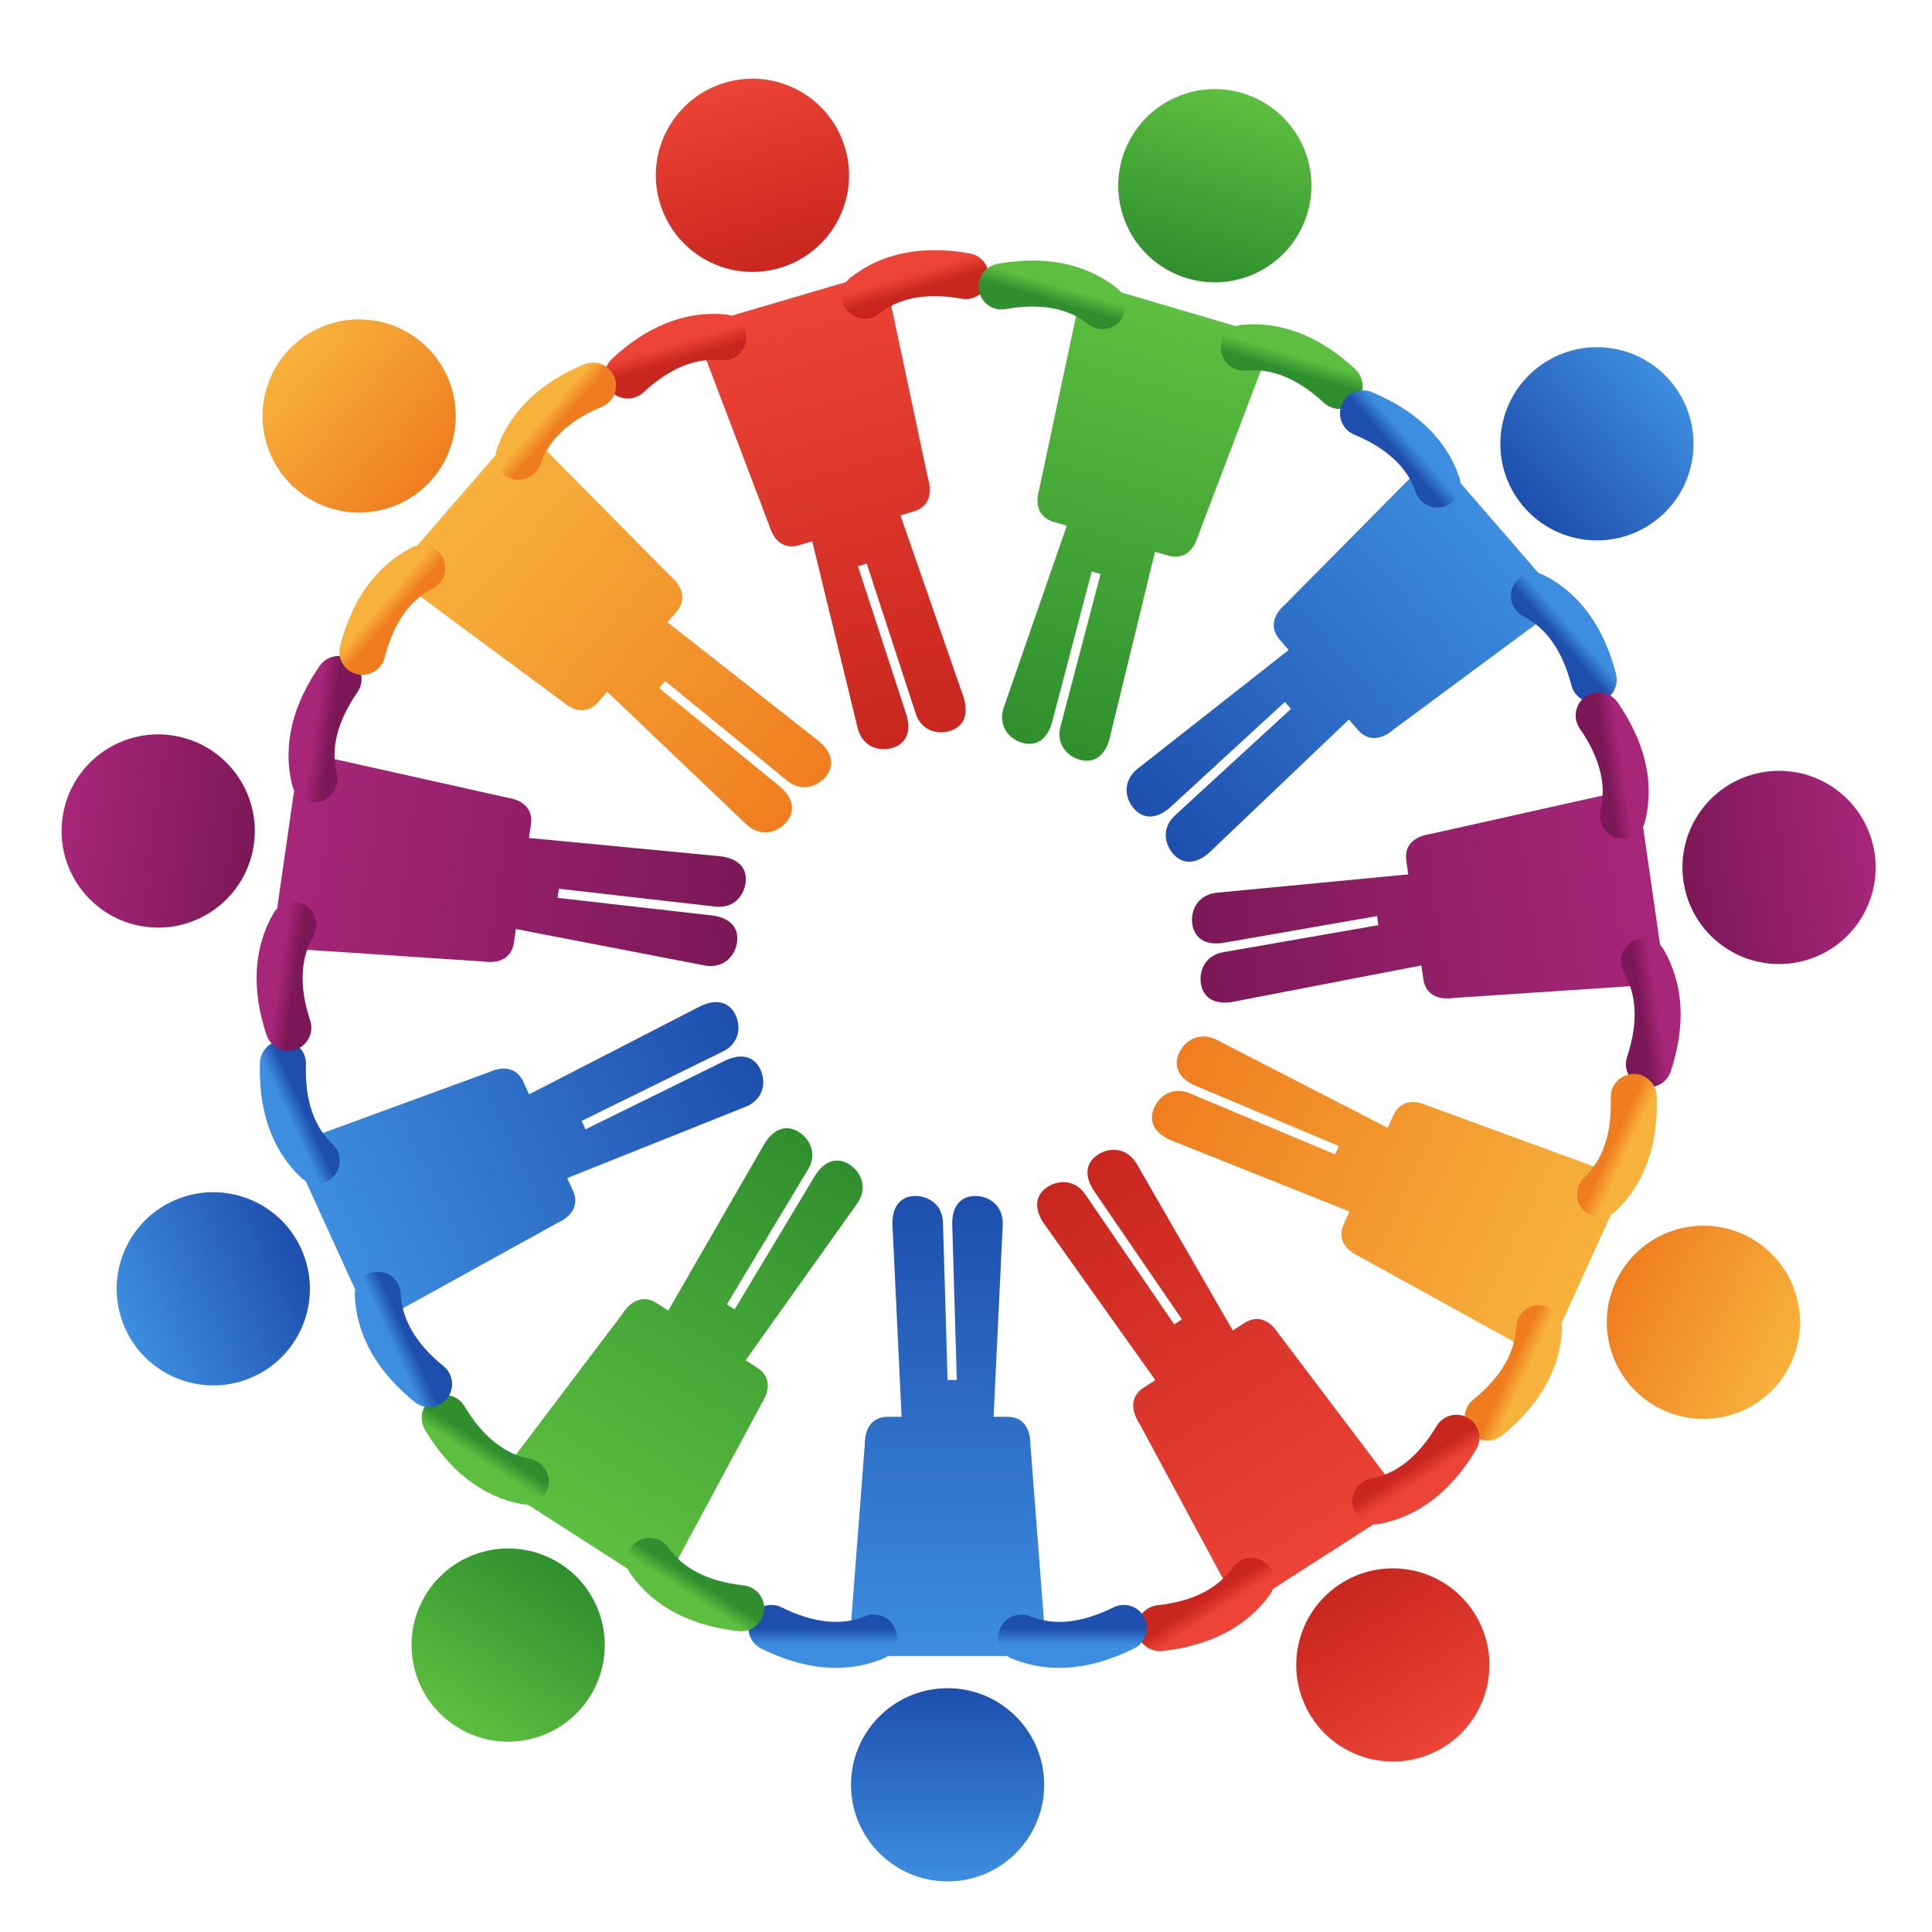
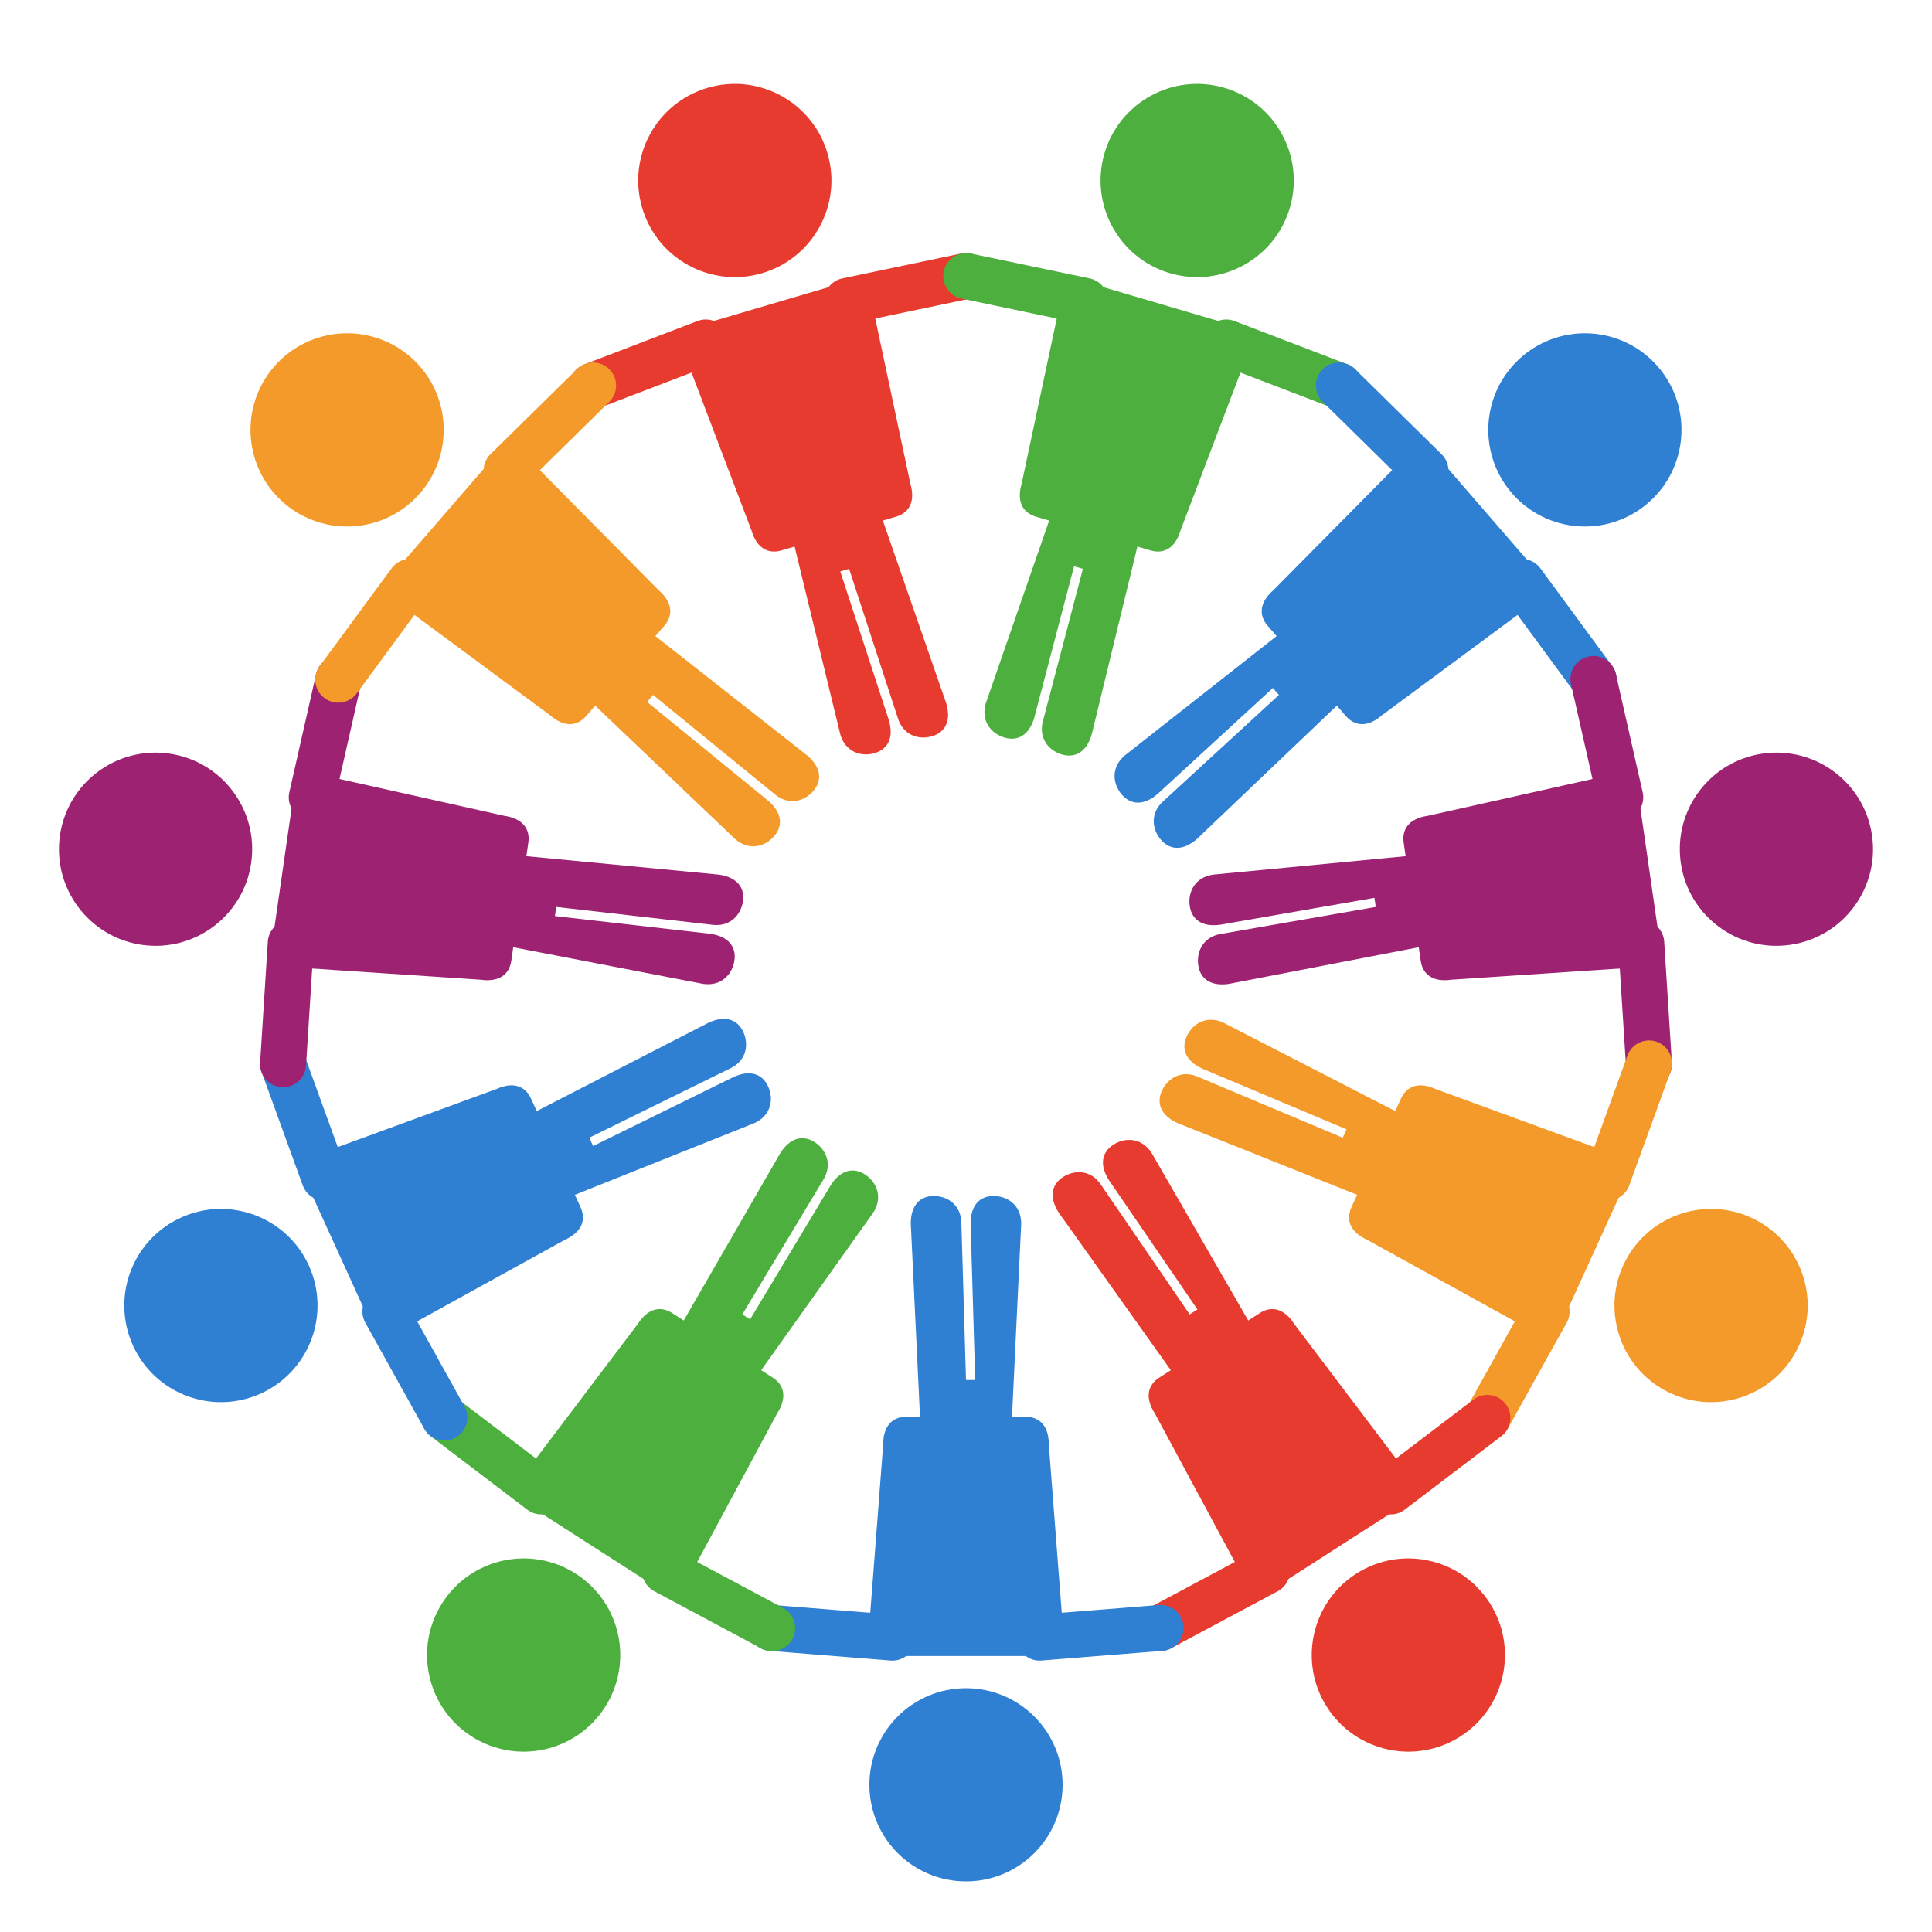
<svg xmlns="http://www.w3.org/2000/svg" viewBox="0 0 420 420">
-   <defs>
-     <linearGradient id="gcouleur0" x1="0" y1="0" x2="0" y2="1">
-       <stop offset="0" stop-color="#ec4436" />
-       <stop offset="1" stop-color="#c8261f" />
-     </linearGradient>
-     <linearGradient id="gcouleur1" x1="0" y1="0" x2="0" y2="1">
-       <stop offset="0" stop-color="#5cbf3f" />
-       <stop offset="1" stop-color="#2f8f2e" />
-     </linearGradient>
-     <linearGradient id="gcouleur2" x1="0" y1="0" x2="0" y2="1">
-       <stop offset="0" stop-color="#3d8ee0" />
-       <stop offset="1" stop-color="#1e4fae" />
-     </linearGradient>
-     <linearGradient id="gcouleur3" x1="0" y1="0" x2="0" y2="1">
-       <stop offset="0" stop-color="#a8267a" />
-       <stop offset="1" stop-color="#7c1857" />
-     </linearGradient>
-     <linearGradient id="gcouleur4" x1="0" y1="0" x2="0" y2="1">
-       <stop offset="0" stop-color="#f7b23b" />
-       <stop offset="1" stop-color="#ef7d1f" />
-     </linearGradient>
-     <linearGradient id="gcouleur5" x1="0" y1="0" x2="0" y2="1">
-       <stop offset="0" stop-color="#ec4436" />
-       <stop offset="1" stop-color="#c8261f" />
-     </linearGradient>
-     <linearGradient id="gcouleur6" x1="0" y1="0" x2="0" y2="1">
-       <stop offset="0" stop-color="#3d8ee0" />
-       <stop offset="1" stop-color="#1e4fae" />
-     </linearGradient>
-     <linearGradient id="gcouleur7" x1="0" y1="0" x2="0" y2="1">
-       <stop offset="0" stop-color="#5cbf3f" />
-       <stop offset="1" stop-color="#2f8f2e" />
-     </linearGradient>
-     <linearGradient id="gcouleur8" x1="0" y1="0" x2="0" y2="1">
-       <stop offset="0" stop-color="#3d8ee0" />
-       <stop offset="1" stop-color="#1e4fae" />
-     </linearGradient>
-     <linearGradient id="gcouleur9" x1="0" y1="0" x2="0" y2="1">
-       <stop offset="0" stop-color="#a8267a" />
-       <stop offset="1" stop-color="#7c1857" />
-     </linearGradient>
-     <linearGradient id="gcouleur10" x1="0" y1="0" x2="0" y2="1">
-       <stop offset="0" stop-color="#f7b23b" />
-       <stop offset="1" stop-color="#ef7d1f" />
-     </linearGradient>
-   </defs>
+   <defs />
  <g transform="translate(210 210)">
    <g transform="rotate(-16.4)">
-       <circle cx="4" cy="-178" r="21" fill="url(#gcouleur0)" />
-       <path d="M -12 -150 C -15 -150 -17 -147 -17 -143 L -14 -104 C -14 -100 -12 -98 -9 -98 L -6 -98 L -8 -56 C -8 -52 -5 -50 -2 -50 C 1 -50 3 -52 3 -56 L 2 -90 L 4 -90 L 5 -56 C 5 -52 8 -50 11 -50 C 14 -50 16 -52 16 -56 L 14 -98 L 17 -98 C 20 -98 22 -100 22 -104 L 25 -143 C 25 -147 23 -150 20 -150 Z" fill="url(#gcouleur0)" />
-       <path d="M 20 -146 Q 30 -150 42.3 -143.9" fill="none" stroke="url(#gcouleur0)" stroke-width="10" stroke-linecap="round" />
-       <path d="M -12 -146 Q -22 -150 -34.3 -143.9" fill="none" stroke="url(#gcouleur0)" stroke-width="10" stroke-linecap="round" />
+       <circle cx="0" cy="-178" r="21" fill="#e63b2e" />
+       <path transform="translate(-4 0)" d="M -12 -150 C -15 -150 -17 -147 -17 -143 L -14 -104 C -14 -100 -12 -98 -9 -98 L -6 -98 L -8 -56 C -8 -52 -5 -50 -2 -50 C 1 -50 3 -52 3 -56 L 2 -90 L 4 -90 L 5 -56 C 5 -52 8 -50 11 -50 C 14 -50 16 -52 16 -56 L 14 -98 L 17 -98 C 20 -98 22 -100 22 -104 L 25 -143 C 25 -147 23 -150 20 -150 Z" fill="#e63b2e" />
+       <path d="M 16 -146 L 42.3 -143.9" fill="none" stroke="#e63b2e" stroke-width="10" stroke-linecap="round" />
+       <path d="M -16 -146 L -42.3 -143.9" fill="none" stroke="#e63b2e" stroke-width="10" stroke-linecap="round" />
    </g>
    <g transform="rotate(16.4)">
-       <circle cx="4" cy="-178" r="21" fill="url(#gcouleur1)" />
-       <path d="M -12 -150 C -15 -150 -17 -147 -17 -143 L -14 -104 C -14 -100 -12 -98 -9 -98 L -6 -98 L -8 -56 C -8 -52 -5 -50 -2 -50 C 1 -50 3 -52 3 -56 L 2 -90 L 4 -90 L 5 -56 C 5 -52 8 -50 11 -50 C 14 -50 16 -52 16 -56 L 14 -98 L 17 -98 C 20 -98 22 -100 22 -104 L 25 -143 C 25 -147 23 -150 20 -150 Z" fill="url(#gcouleur1)" />
-       <path d="M 20 -146 Q 30 -150 42.3 -143.9" fill="none" stroke="url(#gcouleur1)" stroke-width="10" stroke-linecap="round" />
-       <path d="M -12 -146 Q -22 -150 -34.3 -143.9" fill="none" stroke="url(#gcouleur1)" stroke-width="10" stroke-linecap="round" />
+       <circle cx="0" cy="-178" r="21" fill="#4caf3e" />
+       <path transform="translate(-4 0)" d="M -12 -150 C -15 -150 -17 -147 -17 -143 L -14 -104 C -14 -100 -12 -98 -9 -98 L -6 -98 L -8 -56 C -8 -52 -5 -50 -2 -50 C 1 -50 3 -52 3 -56 L 2 -90 L 4 -90 L 5 -56 C 5 -52 8 -50 11 -50 C 14 -50 16 -52 16 -56 L 14 -98 L 17 -98 C 20 -98 22 -100 22 -104 L 25 -143 C 25 -147 23 -150 20 -150 Z" fill="#4caf3e" />
+       <path d="M 16 -146 L 42.3 -143.9" fill="none" stroke="#4caf3e" stroke-width="10" stroke-linecap="round" />
+       <path d="M -16 -146 L -42.3 -143.9" fill="none" stroke="#4caf3e" stroke-width="10" stroke-linecap="round" />
    </g>
    <g transform="rotate(49.1)">
-       <circle cx="4" cy="-178" r="21" fill="url(#gcouleur2)" />
-       <path d="M -12 -150 C -15 -150 -17 -147 -17 -143 L -14 -104 C -14 -100 -12 -98 -9 -98 L -6 -98 L -8 -56 C -8 -52 -5 -50 -2 -50 C 1 -50 3 -52 3 -56 L 2 -90 L 4 -90 L 5 -56 C 5 -52 8 -50 11 -50 C 14 -50 16 -52 16 -56 L 14 -98 L 17 -98 C 20 -98 22 -100 22 -104 L 25 -143 C 25 -147 23 -150 20 -150 Z" fill="url(#gcouleur2)" />
-       <path d="M 20 -146 Q 30 -150 42.3 -143.9" fill="none" stroke="url(#gcouleur2)" stroke-width="10" stroke-linecap="round" />
-       <path d="M -12 -146 Q -22 -150 -34.3 -143.9" fill="none" stroke="url(#gcouleur2)" stroke-width="10" stroke-linecap="round" />
+       <circle cx="0" cy="-178" r="21" fill="#2f7fd3" />
+       <path transform="translate(-4 0)" d="M -12 -150 C -15 -150 -17 -147 -17 -143 L -14 -104 C -14 -100 -12 -98 -9 -98 L -6 -98 L -8 -56 C -8 -52 -5 -50 -2 -50 C 1 -50 3 -52 3 -56 L 2 -90 L 4 -90 L 5 -56 C 5 -52 8 -50 11 -50 C 14 -50 16 -52 16 -56 L 14 -98 L 17 -98 C 20 -98 22 -100 22 -104 L 25 -143 C 25 -147 23 -150 20 -150 Z" fill="#2f7fd3" />
+       <path d="M 16 -146 L 42.3 -143.9" fill="none" stroke="#2f7fd3" stroke-width="10" stroke-linecap="round" />
+       <path d="M -16 -146 L -42.3 -143.9" fill="none" stroke="#2f7fd3" stroke-width="10" stroke-linecap="round" />
    </g>
    <g transform="rotate(81.8)">
-       <circle cx="4" cy="-178" r="21" fill="url(#gcouleur3)" />
-       <path d="M -12 -150 C -15 -150 -17 -147 -17 -143 L -14 -104 C -14 -100 -12 -98 -9 -98 L -6 -98 L -8 -56 C -8 -52 -5 -50 -2 -50 C 1 -50 3 -52 3 -56 L 2 -90 L 4 -90 L 5 -56 C 5 -52 8 -50 11 -50 C 14 -50 16 -52 16 -56 L 14 -98 L 17 -98 C 20 -98 22 -100 22 -104 L 25 -143 C 25 -147 23 -150 20 -150 Z" fill="url(#gcouleur3)" />
-       <path d="M 20 -146 Q 30 -150 42.3 -143.9" fill="none" stroke="url(#gcouleur3)" stroke-width="10" stroke-linecap="round" />
-       <path d="M -12 -146 Q -22 -150 -34.3 -143.9" fill="none" stroke="url(#gcouleur3)" stroke-width="10" stroke-linecap="round" />
+       <circle cx="0" cy="-178" r="21" fill="#9e2272" />
+       <path transform="translate(-4 0)" d="M -12 -150 C -15 -150 -17 -147 -17 -143 L -14 -104 C -14 -100 -12 -98 -9 -98 L -6 -98 L -8 -56 C -8 -52 -5 -50 -2 -50 C 1 -50 3 -52 3 -56 L 2 -90 L 4 -90 L 5 -56 C 5 -52 8 -50 11 -50 C 14 -50 16 -52 16 -56 L 14 -98 L 17 -98 C 20 -98 22 -100 22 -104 L 25 -143 C 25 -147 23 -150 20 -150 Z" fill="#9e2272" />
+       <path d="M 16 -146 L 42.3 -143.9" fill="none" stroke="#9e2272" stroke-width="10" stroke-linecap="round" />
+       <path d="M -16 -146 L -42.3 -143.9" fill="none" stroke="#9e2272" stroke-width="10" stroke-linecap="round" />
    </g>
    <g transform="rotate(114.5)">
-       <circle cx="4" cy="-178" r="21" fill="url(#gcouleur4)" />
-       <path d="M -12 -150 C -15 -150 -17 -147 -17 -143 L -14 -104 C -14 -100 -12 -98 -9 -98 L -6 -98 L -8 -56 C -8 -52 -5 -50 -2 -50 C 1 -50 3 -52 3 -56 L 2 -90 L 4 -90 L 5 -56 C 5 -52 8 -50 11 -50 C 14 -50 16 -52 16 -56 L 14 -98 L 17 -98 C 20 -98 22 -100 22 -104 L 25 -143 C 25 -147 23 -150 20 -150 Z" fill="url(#gcouleur4)" />
-       <path d="M 20 -146 Q 30 -150 42.3 -143.9" fill="none" stroke="url(#gcouleur4)" stroke-width="10" stroke-linecap="round" />
-       <path d="M -12 -146 Q -22 -150 -34.3 -143.9" fill="none" stroke="url(#gcouleur4)" stroke-width="10" stroke-linecap="round" />
+       <circle cx="0" cy="-178" r="21" fill="#f39a2b" />
+       <path transform="translate(-4 0)" d="M -12 -150 C -15 -150 -17 -147 -17 -143 L -14 -104 C -14 -100 -12 -98 -9 -98 L -6 -98 L -8 -56 C -8 -52 -5 -50 -2 -50 C 1 -50 3 -52 3 -56 L 2 -90 L 4 -90 L 5 -56 C 5 -52 8 -50 11 -50 C 14 -50 16 -52 16 -56 L 14 -98 L 17 -98 C 20 -98 22 -100 22 -104 L 25 -143 C 25 -147 23 -150 20 -150 Z" fill="#f39a2b" />
+       <path d="M 16 -146 L 42.3 -143.9" fill="none" stroke="#f39a2b" stroke-width="10" stroke-linecap="round" />
+       <path d="M -16 -146 L -42.3 -143.9" fill="none" stroke="#f39a2b" stroke-width="10" stroke-linecap="round" />
    </g>
    <g transform="rotate(147.3)">
-       <circle cx="4" cy="-178" r="21" fill="url(#gcouleur5)" />
-       <path d="M -12 -150 C -15 -150 -17 -147 -17 -143 L -14 -104 C -14 -100 -12 -98 -9 -98 L -6 -98 L -8 -56 C -8 -52 -5 -50 -2 -50 C 1 -50 3 -52 3 -56 L 2 -90 L 4 -90 L 5 -56 C 5 -52 8 -50 11 -50 C 14 -50 16 -52 16 -56 L 14 -98 L 17 -98 C 20 -98 22 -100 22 -104 L 25 -143 C 25 -147 23 -150 20 -150 Z" fill="url(#gcouleur5)" />
-       <path d="M 20 -146 Q 30 -150 42.3 -143.9" fill="none" stroke="url(#gcouleur5)" stroke-width="10" stroke-linecap="round" />
-       <path d="M -12 -146 Q -22 -150 -34.3 -143.9" fill="none" stroke="url(#gcouleur5)" stroke-width="10" stroke-linecap="round" />
+       <circle cx="0" cy="-178" r="21" fill="#e63b2e" />
+       <path transform="translate(-4 0)" d="M -12 -150 C -15 -150 -17 -147 -17 -143 L -14 -104 C -14 -100 -12 -98 -9 -98 L -6 -98 L -8 -56 C -8 -52 -5 -50 -2 -50 C 1 -50 3 -52 3 -56 L 2 -90 L 4 -90 L 5 -56 C 5 -52 8 -50 11 -50 C 14 -50 16 -52 16 -56 L 14 -98 L 17 -98 C 20 -98 22 -100 22 -104 L 25 -143 C 25 -147 23 -150 20 -150 Z" fill="#e63b2e" />
+       <path d="M 16 -146 L 42.3 -143.9" fill="none" stroke="#e63b2e" stroke-width="10" stroke-linecap="round" />
+       <path d="M -16 -146 L -42.3 -143.9" fill="none" stroke="#e63b2e" stroke-width="10" stroke-linecap="round" />
    </g>
    <g transform="rotate(180.0)">
-       <circle cx="4" cy="-178" r="21" fill="url(#gcouleur6)" />
-       <path d="M -12 -150 C -15 -150 -17 -147 -17 -143 L -14 -104 C -14 -100 -12 -98 -9 -98 L -6 -98 L -8 -56 C -8 -52 -5 -50 -2 -50 C 1 -50 3 -52 3 -56 L 2 -90 L 4 -90 L 5 -56 C 5 -52 8 -50 11 -50 C 14 -50 16 -52 16 -56 L 14 -98 L 17 -98 C 20 -98 22 -100 22 -104 L 25 -143 C 25 -147 23 -150 20 -150 Z" fill="url(#gcouleur6)" />
-       <path d="M 20 -146 Q 30 -150 42.3 -143.9" fill="none" stroke="url(#gcouleur6)" stroke-width="10" stroke-linecap="round" />
-       <path d="M -12 -146 Q -22 -150 -34.3 -143.9" fill="none" stroke="url(#gcouleur6)" stroke-width="10" stroke-linecap="round" />
+       <circle cx="0" cy="-178" r="21" fill="#2f7fd3" />
+       <path transform="translate(-4 0)" d="M -12 -150 C -15 -150 -17 -147 -17 -143 L -14 -104 C -14 -100 -12 -98 -9 -98 L -6 -98 L -8 -56 C -8 -52 -5 -50 -2 -50 C 1 -50 3 -52 3 -56 L 2 -90 L 4 -90 L 5 -56 C 5 -52 8 -50 11 -50 C 14 -50 16 -52 16 -56 L 14 -98 L 17 -98 C 20 -98 22 -100 22 -104 L 25 -143 C 25 -147 23 -150 20 -150 Z" fill="#2f7fd3" />
+       <path d="M 16 -146 L 42.3 -143.9" fill="none" stroke="#2f7fd3" stroke-width="10" stroke-linecap="round" />
+       <path d="M -16 -146 L -42.3 -143.9" fill="none" stroke="#2f7fd3" stroke-width="10" stroke-linecap="round" />
    </g>
    <g transform="rotate(212.7)">
-       <circle cx="4" cy="-178" r="21" fill="url(#gcouleur7)" />
-       <path d="M -12 -150 C -15 -150 -17 -147 -17 -143 L -14 -104 C -14 -100 -12 -98 -9 -98 L -6 -98 L -8 -56 C -8 -52 -5 -50 -2 -50 C 1 -50 3 -52 3 -56 L 2 -90 L 4 -90 L 5 -56 C 5 -52 8 -50 11 -50 C 14 -50 16 -52 16 -56 L 14 -98 L 17 -98 C 20 -98 22 -100 22 -104 L 25 -143 C 25 -147 23 -150 20 -150 Z" fill="url(#gcouleur7)" />
-       <path d="M 20 -146 Q 30 -150 42.3 -143.9" fill="none" stroke="url(#gcouleur7)" stroke-width="10" stroke-linecap="round" />
-       <path d="M -12 -146 Q -22 -150 -34.3 -143.9" fill="none" stroke="url(#gcouleur7)" stroke-width="10" stroke-linecap="round" />
+       <circle cx="0" cy="-178" r="21" fill="#4caf3e" />
+       <path transform="translate(-4 0)" d="M -12 -150 C -15 -150 -17 -147 -17 -143 L -14 -104 C -14 -100 -12 -98 -9 -98 L -6 -98 L -8 -56 C -8 -52 -5 -50 -2 -50 C 1 -50 3 -52 3 -56 L 2 -90 L 4 -90 L 5 -56 C 5 -52 8 -50 11 -50 C 14 -50 16 -52 16 -56 L 14 -98 L 17 -98 C 20 -98 22 -100 22 -104 L 25 -143 C 25 -147 23 -150 20 -150 Z" fill="#4caf3e" />
+       <path d="M 16 -146 L 42.3 -143.9" fill="none" stroke="#4caf3e" stroke-width="10" stroke-linecap="round" />
+       <path d="M -16 -146 L -42.3 -143.9" fill="none" stroke="#4caf3e" stroke-width="10" stroke-linecap="round" />
    </g>
    <g transform="rotate(245.5)">
-       <circle cx="4" cy="-178" r="21" fill="url(#gcouleur8)" />
-       <path d="M -12 -150 C -15 -150 -17 -147 -17 -143 L -14 -104 C -14 -100 -12 -98 -9 -98 L -6 -98 L -8 -56 C -8 -52 -5 -50 -2 -50 C 1 -50 3 -52 3 -56 L 2 -90 L 4 -90 L 5 -56 C 5 -52 8 -50 11 -50 C 14 -50 16 -52 16 -56 L 14 -98 L 17 -98 C 20 -98 22 -100 22 -104 L 25 -143 C 25 -147 23 -150 20 -150 Z" fill="url(#gcouleur8)" />
-       <path d="M 20 -146 Q 30 -150 42.3 -143.9" fill="none" stroke="url(#gcouleur8)" stroke-width="10" stroke-linecap="round" />
-       <path d="M -12 -146 Q -22 -150 -34.3 -143.9" fill="none" stroke="url(#gcouleur8)" stroke-width="10" stroke-linecap="round" />
+       <circle cx="0" cy="-178" r="21" fill="#2f7fd3" />
+       <path transform="translate(-4 0)" d="M -12 -150 C -15 -150 -17 -147 -17 -143 L -14 -104 C -14 -100 -12 -98 -9 -98 L -6 -98 L -8 -56 C -8 -52 -5 -50 -2 -50 C 1 -50 3 -52 3 -56 L 2 -90 L 4 -90 L 5 -56 C 5 -52 8 -50 11 -50 C 14 -50 16 -52 16 -56 L 14 -98 L 17 -98 C 20 -98 22 -100 22 -104 L 25 -143 C 25 -147 23 -150 20 -150 Z" fill="#2f7fd3" />
+       <path d="M 16 -146 L 42.3 -143.9" fill="none" stroke="#2f7fd3" stroke-width="10" stroke-linecap="round" />
+       <path d="M -16 -146 L -42.3 -143.9" fill="none" stroke="#2f7fd3" stroke-width="10" stroke-linecap="round" />
    </g>
    <g transform="rotate(278.2)">
-       <circle cx="4" cy="-178" r="21" fill="url(#gcouleur9)" />
-       <path d="M -12 -150 C -15 -150 -17 -147 -17 -143 L -14 -104 C -14 -100 -12 -98 -9 -98 L -6 -98 L -8 -56 C -8 -52 -5 -50 -2 -50 C 1 -50 3 -52 3 -56 L 2 -90 L 4 -90 L 5 -56 C 5 -52 8 -50 11 -50 C 14 -50 16 -52 16 -56 L 14 -98 L 17 -98 C 20 -98 22 -100 22 -104 L 25 -143 C 25 -147 23 -150 20 -150 Z" fill="url(#gcouleur9)" />
-       <path d="M 20 -146 Q 30 -150 42.3 -143.9" fill="none" stroke="url(#gcouleur9)" stroke-width="10" stroke-linecap="round" />
-       <path d="M -12 -146 Q -22 -150 -34.3 -143.9" fill="none" stroke="url(#gcouleur9)" stroke-width="10" stroke-linecap="round" />
+       <circle cx="0" cy="-178" r="21" fill="#9e2272" />
+       <path transform="translate(-4 0)" d="M -12 -150 C -15 -150 -17 -147 -17 -143 L -14 -104 C -14 -100 -12 -98 -9 -98 L -6 -98 L -8 -56 C -8 -52 -5 -50 -2 -50 C 1 -50 3 -52 3 -56 L 2 -90 L 4 -90 L 5 -56 C 5 -52 8 -50 11 -50 C 14 -50 16 -52 16 -56 L 14 -98 L 17 -98 C 20 -98 22 -100 22 -104 L 25 -143 C 25 -147 23 -150 20 -150 Z" fill="#9e2272" />
+       <path d="M 16 -146 L 42.3 -143.9" fill="none" stroke="#9e2272" stroke-width="10" stroke-linecap="round" />
+       <path d="M -16 -146 L -42.3 -143.9" fill="none" stroke="#9e2272" stroke-width="10" stroke-linecap="round" />
    </g>
    <g transform="rotate(310.9)">
-       <circle cx="4" cy="-178" r="21" fill="url(#gcouleur10)" />
-       <path d="M -12 -150 C -15 -150 -17 -147 -17 -143 L -14 -104 C -14 -100 -12 -98 -9 -98 L -6 -98 L -8 -56 C -8 -52 -5 -50 -2 -50 C 1 -50 3 -52 3 -56 L 2 -90 L 4 -90 L 5 -56 C 5 -52 8 -50 11 -50 C 14 -50 16 -52 16 -56 L 14 -98 L 17 -98 C 20 -98 22 -100 22 -104 L 25 -143 C 25 -147 23 -150 20 -150 Z" fill="url(#gcouleur10)" />
-       <path d="M 20 -146 Q 30 -150 42.3 -143.9" fill="none" stroke="url(#gcouleur10)" stroke-width="10" stroke-linecap="round" />
-       <path d="M -12 -146 Q -22 -150 -34.3 -143.9" fill="none" stroke="url(#gcouleur10)" stroke-width="10" stroke-linecap="round" />
+       <circle cx="0" cy="-178" r="21" fill="#f39a2b" />
+       <path transform="translate(-4 0)" d="M -12 -150 C -15 -150 -17 -147 -17 -143 L -14 -104 C -14 -100 -12 -98 -9 -98 L -6 -98 L -8 -56 C -8 -52 -5 -50 -2 -50 C 1 -50 3 -52 3 -56 L 2 -90 L 4 -90 L 5 -56 C 5 -52 8 -50 11 -50 C 14 -50 16 -52 16 -56 L 14 -98 L 17 -98 C 20 -98 22 -100 22 -104 L 25 -143 C 25 -147 23 -150 20 -150 Z" fill="#f39a2b" />
+       <path d="M 16 -146 L 42.3 -143.9" fill="none" stroke="#f39a2b" stroke-width="10" stroke-linecap="round" />
+       <path d="M -16 -146 L -42.3 -143.9" fill="none" stroke="#f39a2b" stroke-width="10" stroke-linecap="round" />
    </g>
  </g>
</svg>
